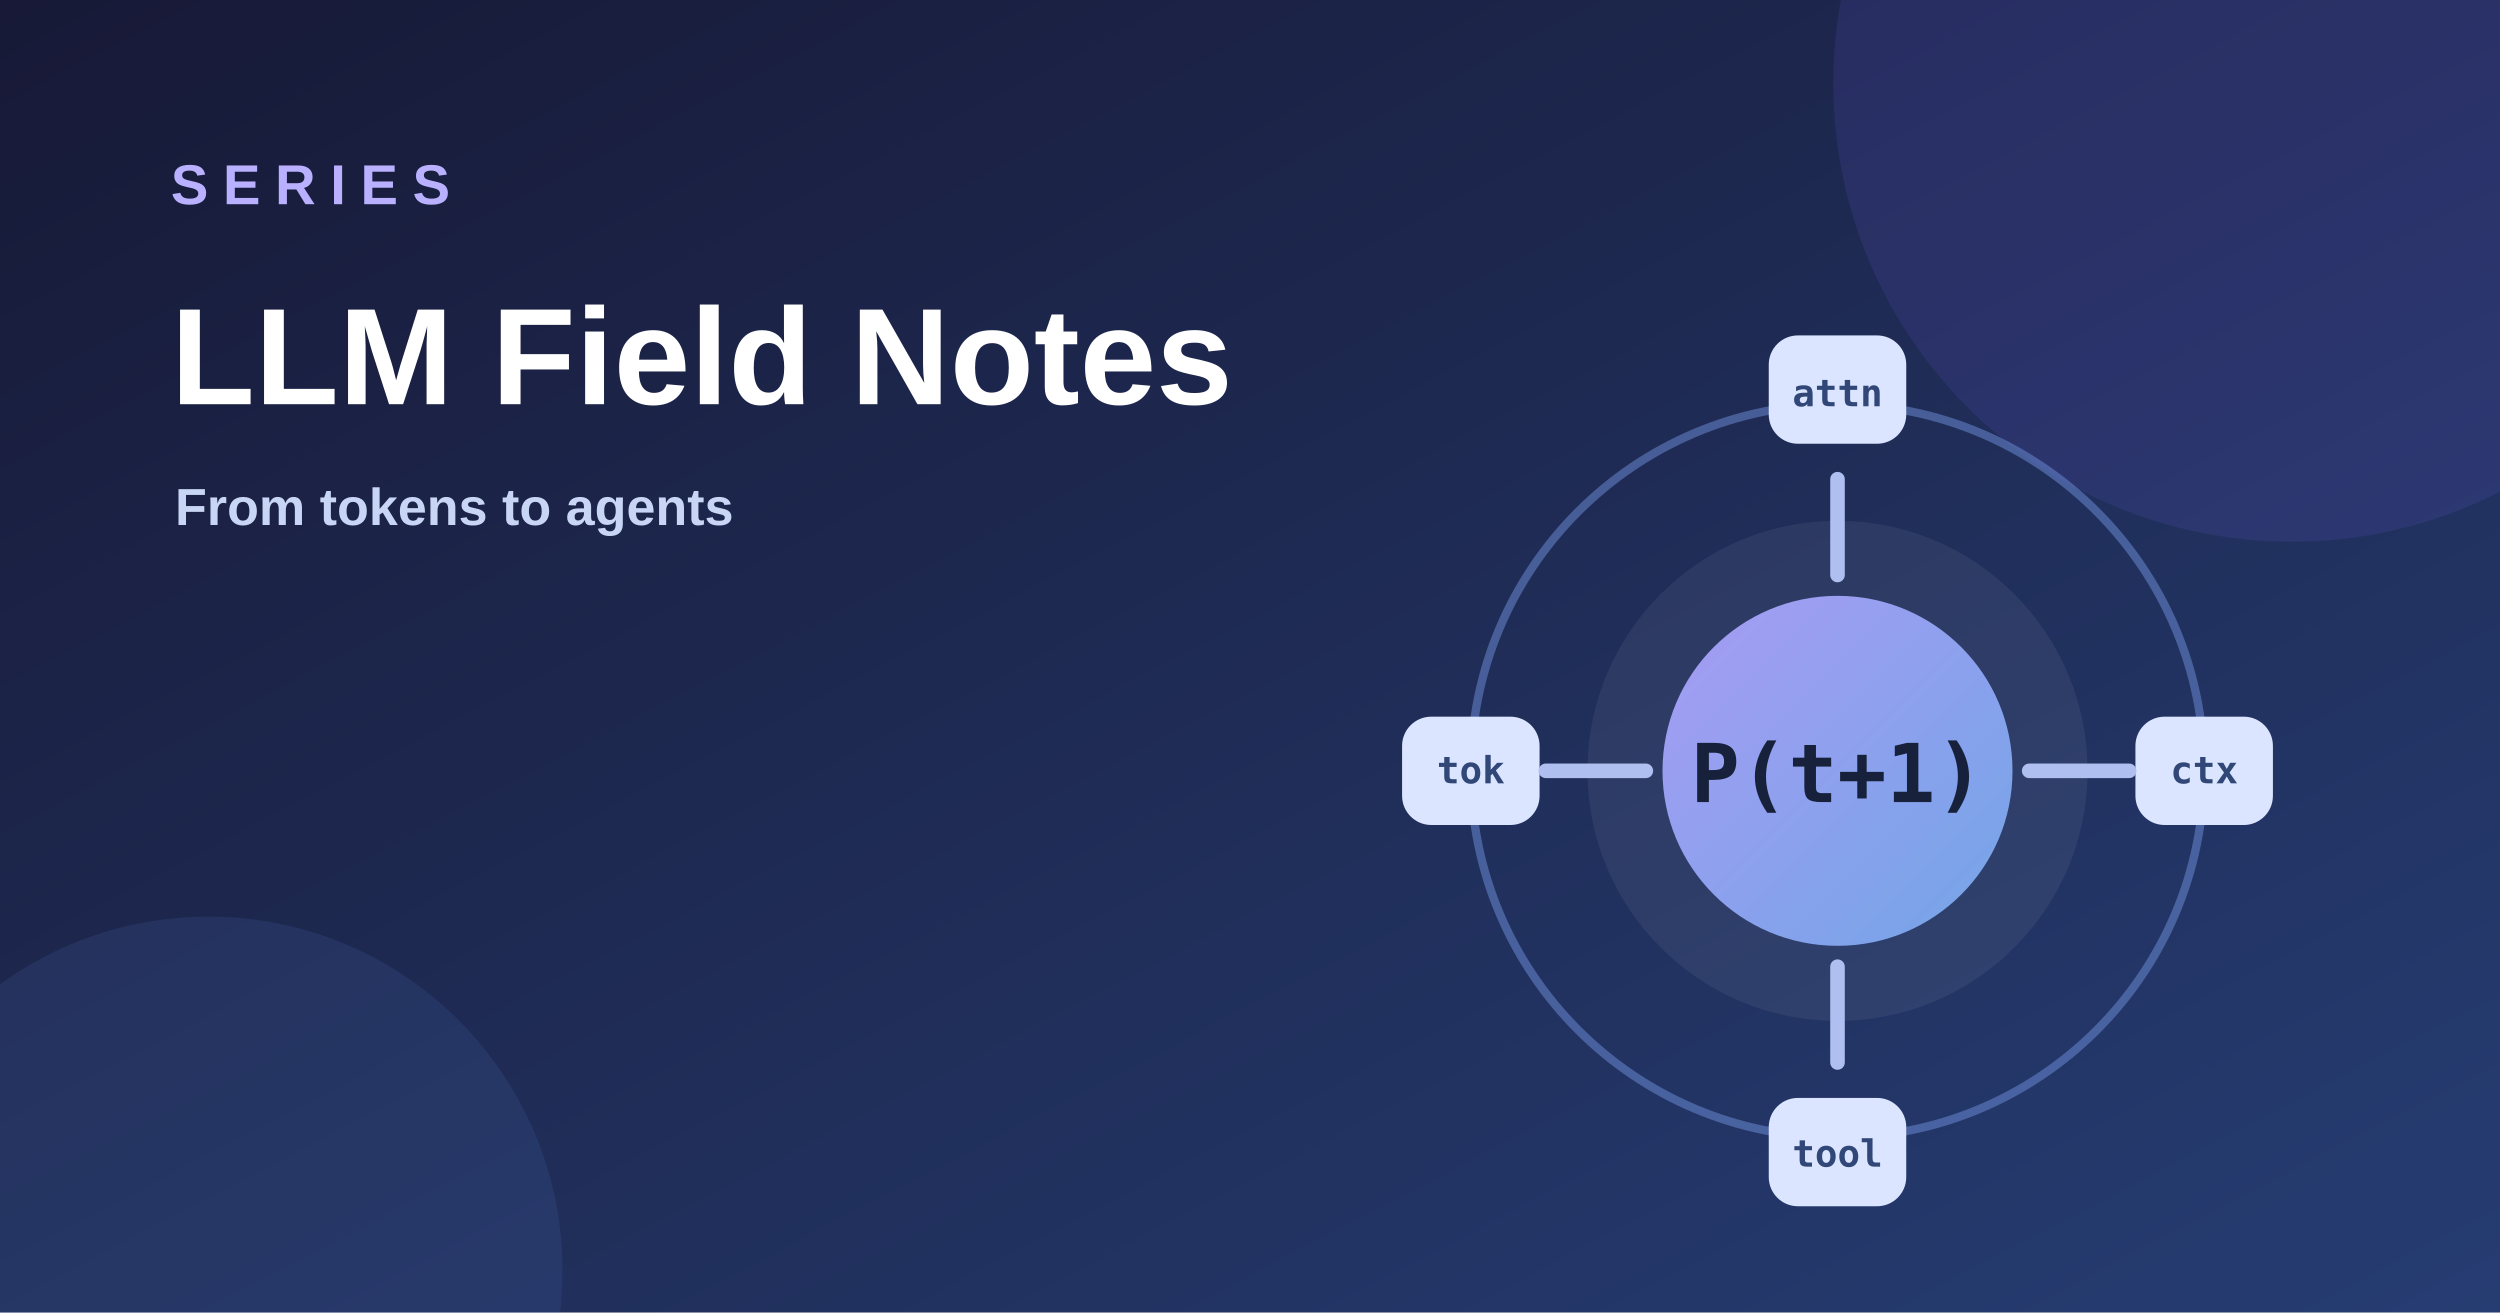
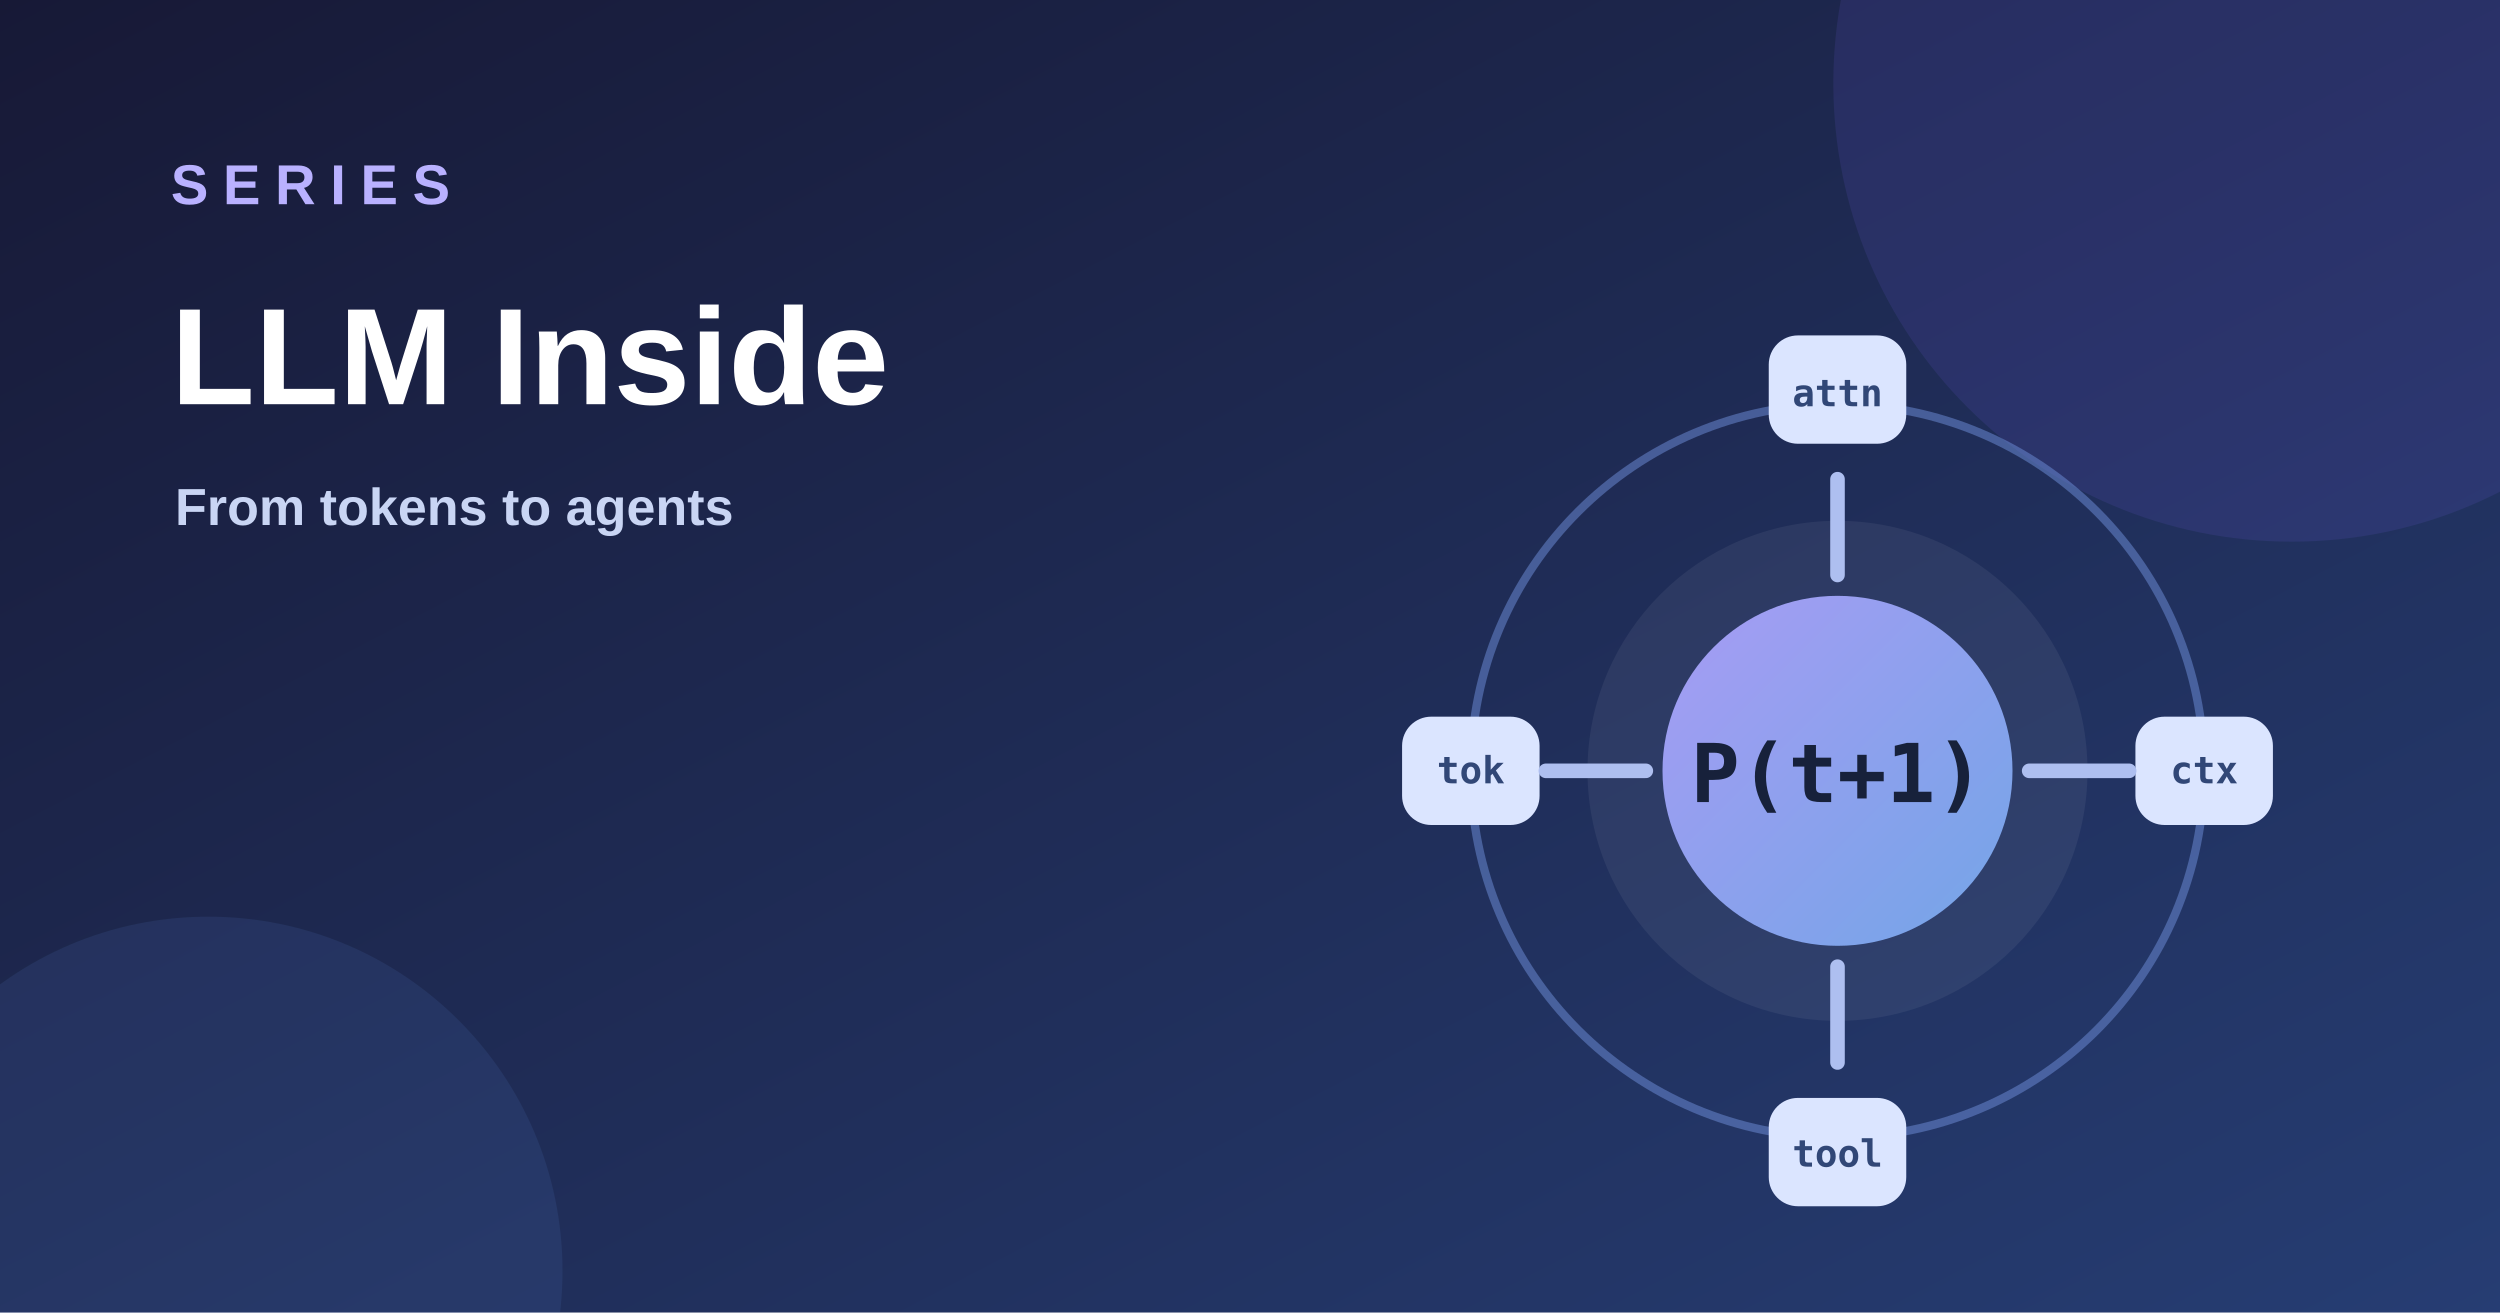
- <svg xmlns="http://www.w3.org/2000/svg" viewBox="0 0 1200 630" role="img" aria-label="LLM Field Notes series">
+ <svg xmlns="http://www.w3.org/2000/svg" viewBox="0 0 1200 630" role="img" aria-label="LLM Inside series">
  <defs>
    <linearGradient id="bg" x1="0" y1="0" x2="1" y2="1">
      <stop offset="0" stop-color="#171936" />
      <stop offset="1" stop-color="#263d73" />
    </linearGradient>
    <linearGradient id="accent" x1="0" y1="0" x2="1" y2="1">
      <stop offset="0" stop-color="#a79cf4" />
      <stop offset="1" stop-color="#73a5e7" />
    </linearGradient>
  </defs>
  <rect width="1200" height="630" fill="url(#bg)" />
  <circle cx="1100" cy="40" r="220" fill="#765ee8" opacity="0.13" />
  <circle cx="100" cy="610" r="170" fill="#5b8bd9" opacity="0.12" />
  <text x="82" y="98" font-family="Pretendard,'Pretendard Variable',Arial,sans-serif" font-size="27" font-weight="800" letter-spacing="7" fill="#b9b1ff">SERIES</text>
-   <text x="82" y="194" font-family="Pretendard,'Pretendard Variable',Arial,sans-serif" font-size="66" font-weight="800" fill="#ffffff">LLM Field Notes</text>
+   <text x="82" y="194" font-family="Pretendard,'Pretendard Variable',Arial,sans-serif" font-size="66" font-weight="800" fill="#ffffff">LLM Inside</text>
  <text x="84" y="252" font-family="Pretendard,'Pretendard Variable',Arial,sans-serif" font-size="25" font-weight="600" fill="#c9d5f4">From tokens to agents</text>
  <g transform="translate(882 370)">
    <circle r="176" fill="none" stroke="#6887cf" stroke-width="4" opacity="0.55" />
    <circle r="120" fill="#ffffff" opacity="0.06" />
    <circle r="84" fill="url(#accent)" />
    <text x="0" y="15" text-anchor="middle" font-family="ui-monospace,SFMono-Regular,Menlo,monospace" font-size="39" font-weight="800" fill="#17213b">P(t+1)</text>
    <g fill="#dbe5ff">
      <rect x="-209" y="-26" width="66" height="52" rx="14" />
      <rect x="143" y="-26" width="66" height="52" rx="14" />
      <rect x="-33" y="-209" width="66" height="52" rx="14" />
      <rect x="-33" y="157" width="66" height="52" rx="14" />
    </g>
    <g font-family="ui-monospace,SFMono-Regular,Menlo,monospace" font-size="18" font-weight="800" fill="#314777" text-anchor="middle">
      <text x="-176" y="6">tok</text>
      <text x="176" y="6">ctx</text>
      <text x="0" y="-175">attn</text>
      <text x="0" y="190">tool</text>
    </g>
    <path d="M-140 0 H-92 M92 0 H140 M0-140 V-94 M0 94 V140" stroke="#aebff0" stroke-width="7" stroke-linecap="round" />
  </g>
</svg>
